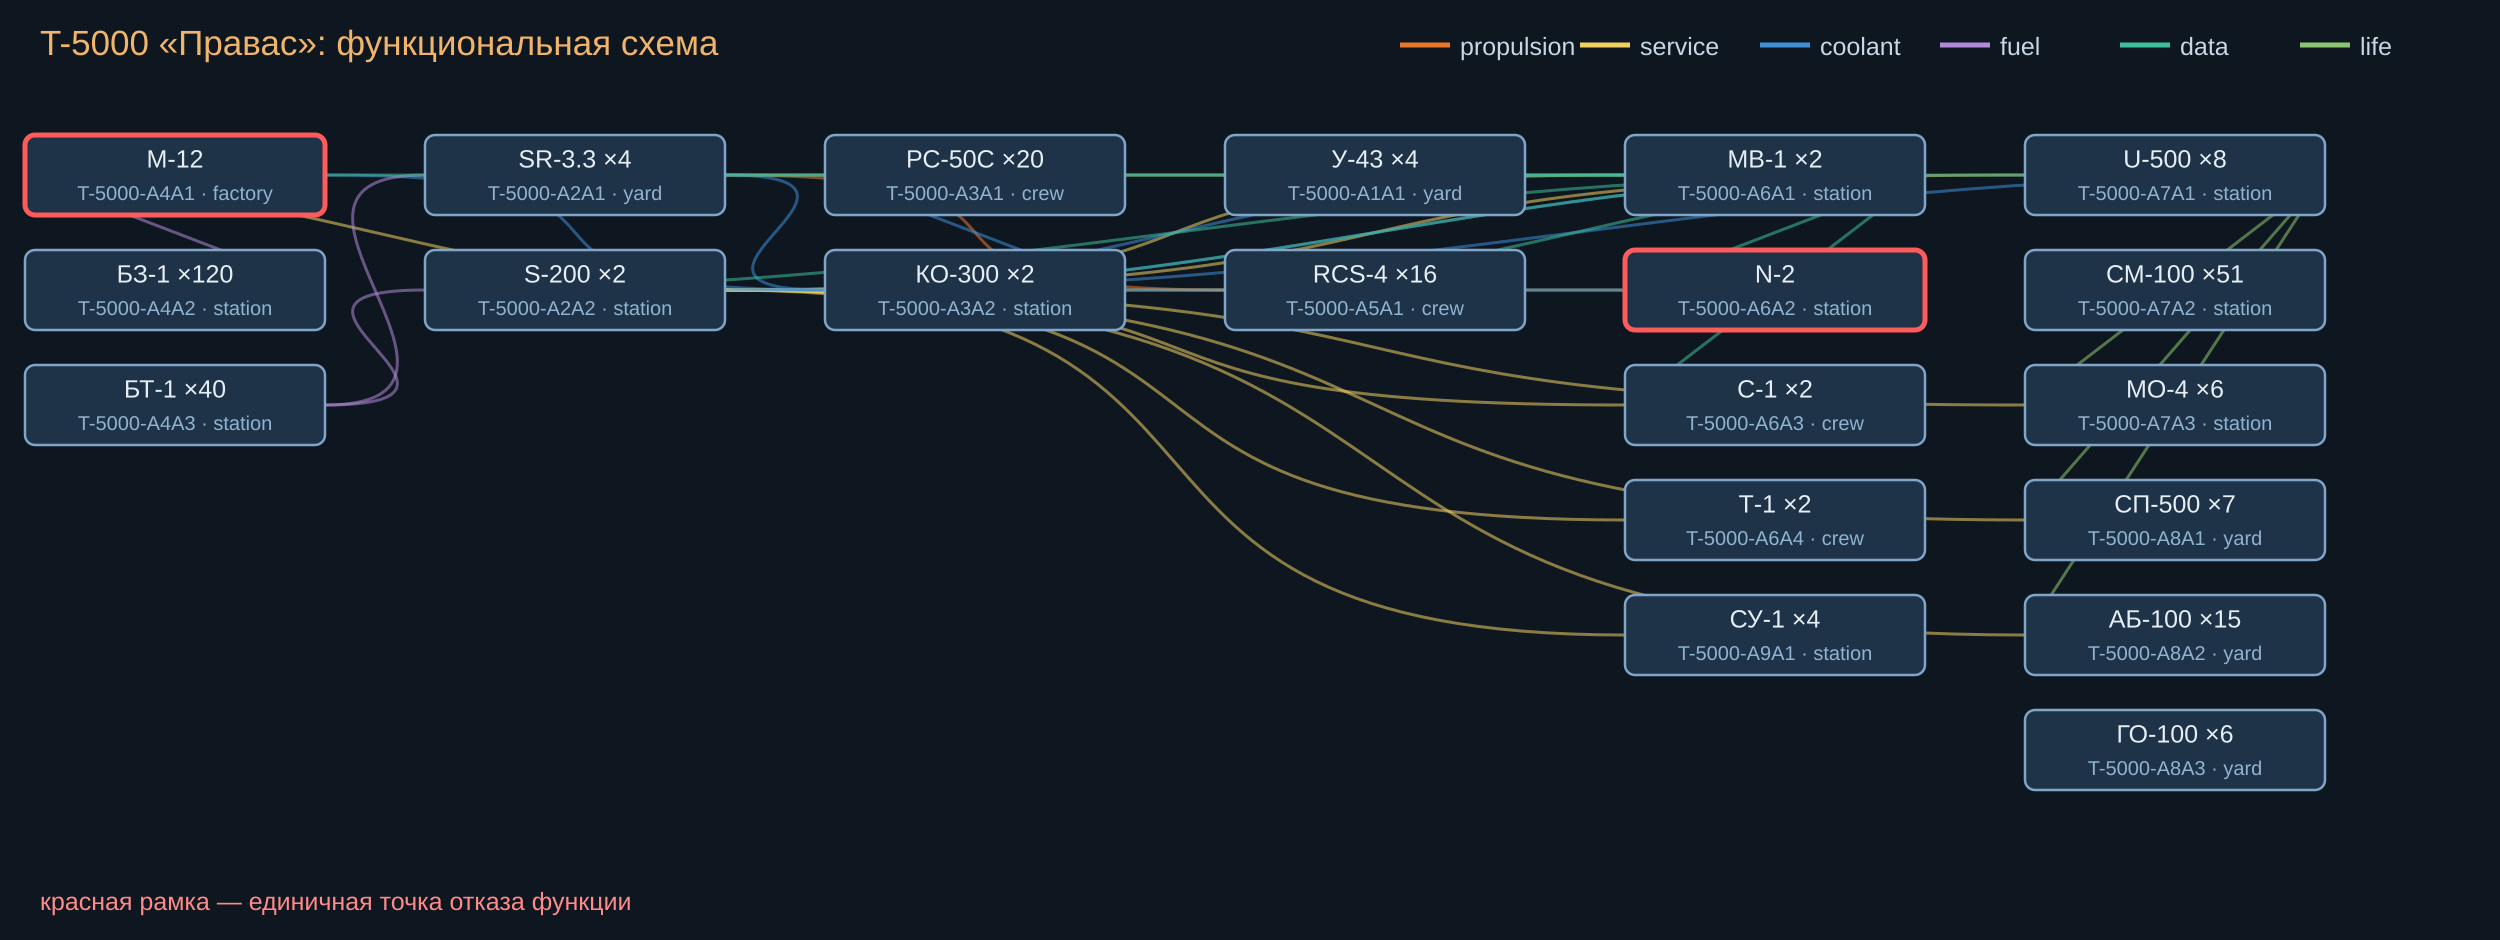
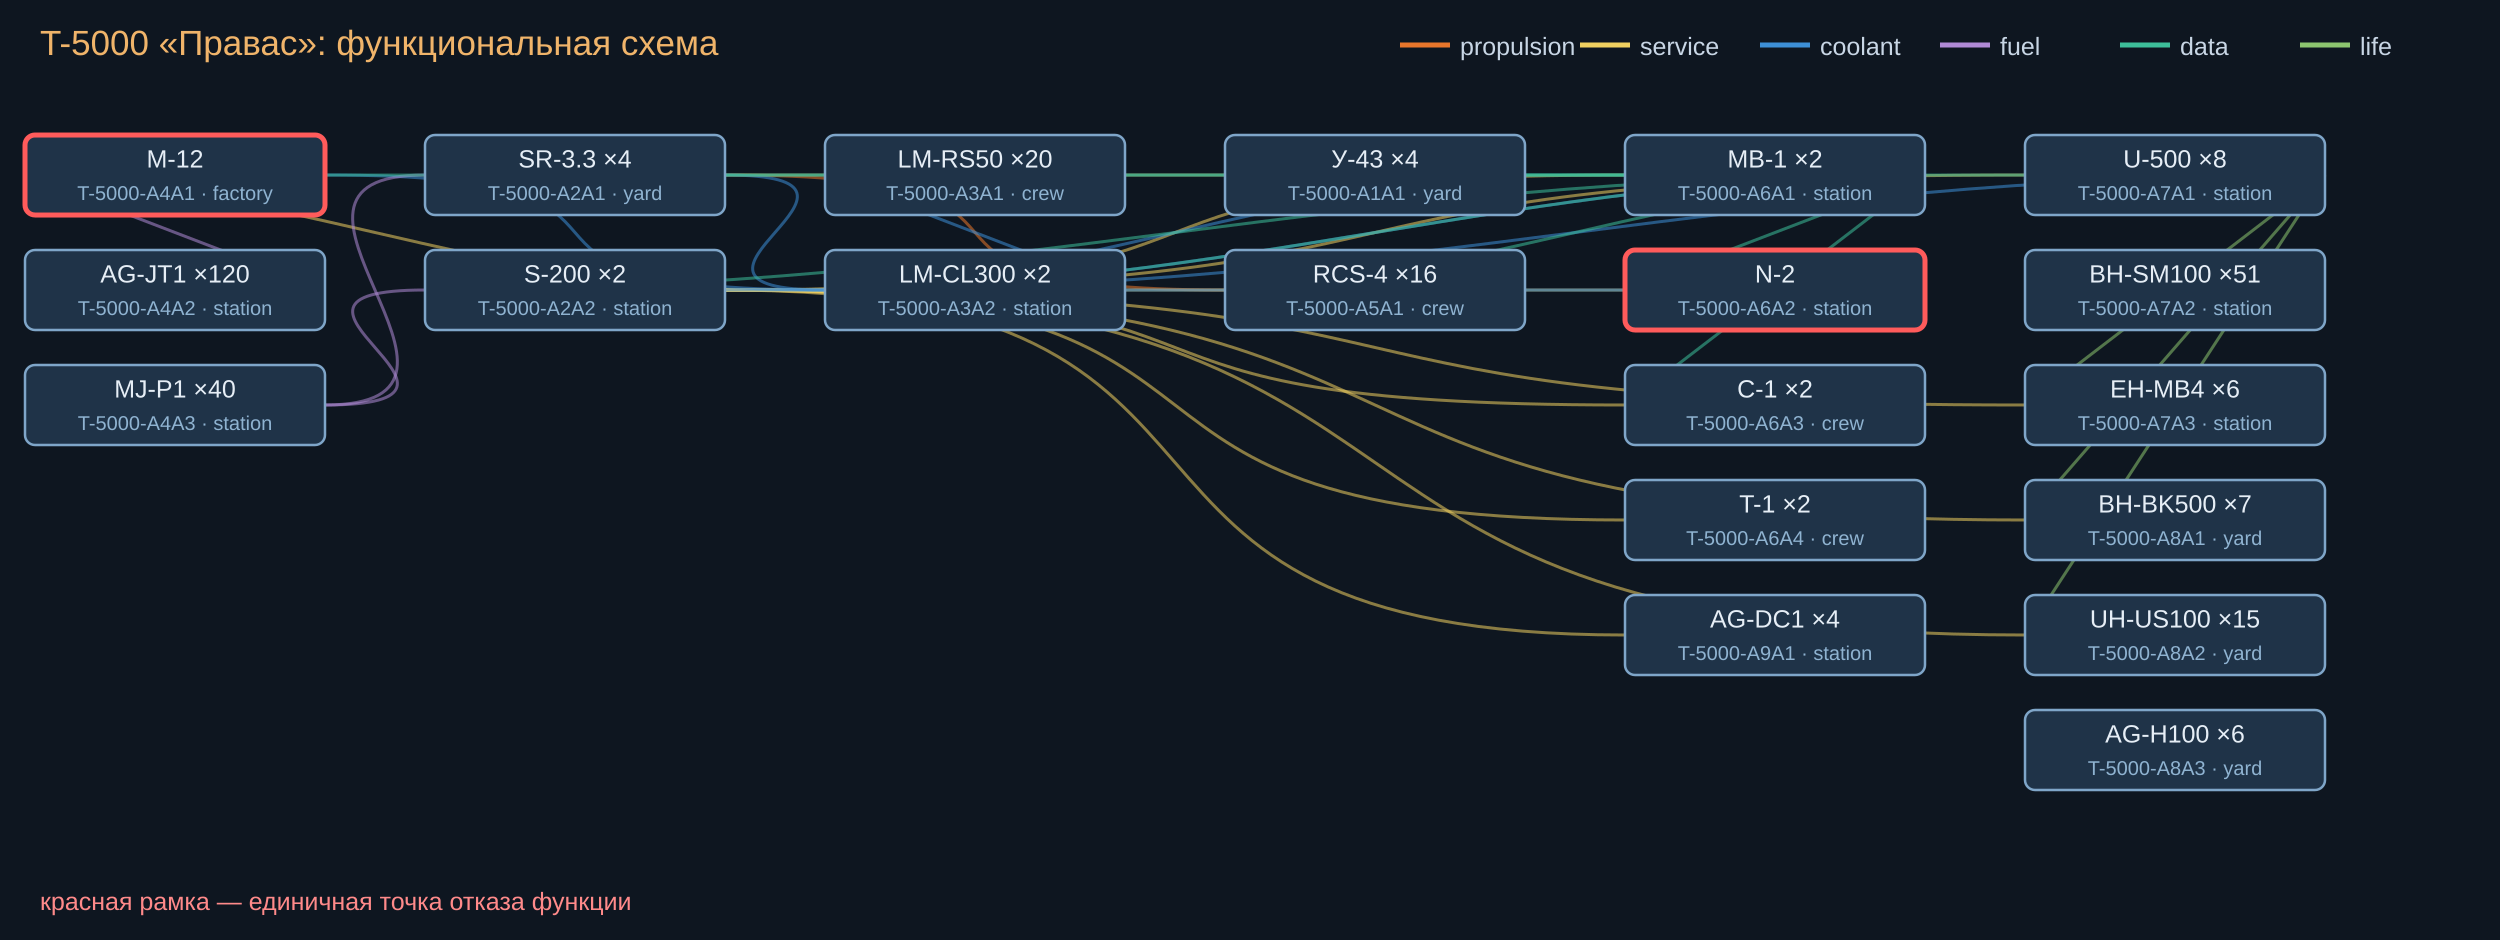
<svg xmlns="http://www.w3.org/2000/svg" viewBox="0 0 1000 376" font-family="Segoe UI, Arial, sans-serif" font-size="10">
  <rect width="100%" height="100%" fill="#0e1620" />
  <text x="16" y="22" fill="#f0b46a" font-size="14">T-5000 «Правас»: функциональная схема</text>
  <line x1="560" y1="18" x2="580" y2="18" stroke="#e8762b" stroke-width="2" />
  <text x="584" y="22" fill="#c8d6e5">propulsion</text>
  <line x1="632" y1="18" x2="652" y2="18" stroke="#f0d060" stroke-width="2" />
  <text x="656" y="22" fill="#c8d6e5">service</text>
  <line x1="704" y1="18" x2="724" y2="18" stroke="#3d8fd6" stroke-width="2" />
  <text x="728" y="22" fill="#c8d6e5">coolant</text>
  <line x1="776" y1="18" x2="796" y2="18" stroke="#b08ad6" stroke-width="2" />
  <text x="800" y="22" fill="#c8d6e5">fuel</text>
  <line x1="848" y1="18" x2="868" y2="18" stroke="#3dbf9a" stroke-width="2" />
  <text x="872" y="22" fill="#c8d6e5">data</text>
  <line x1="920" y1="18" x2="940" y2="18" stroke="#8cc56f" stroke-width="2" />
  <text x="944" y="22" fill="#c8d6e5">life</text>
  <path d="M290,70 C450.0,70 330.0,70 490,70" fill="none" stroke="#e8762b" stroke-opacity="0.55" stroke-width="1.2" />
  <path d="M290,70 C450.0,70 330.0,116 490,116" fill="none" stroke="#e8762b" stroke-opacity="0.55" stroke-width="1.2" />
  <path d="M290,116 C370.0,116 250.0,116 330,116" fill="none" stroke="#f0d060" stroke-opacity="0.55" stroke-width="1.2" />
  <path d="M290,116 C210.0,116 90.0,70 10,70" fill="none" stroke="#f0d060" stroke-opacity="0.55" stroke-width="1.2" />
  <path d="M290,116 C530.0,116 410.0,70 650,70" fill="none" stroke="#f0d060" stroke-opacity="0.55" stroke-width="1.2" />
  <path d="M290,116 C530.0,116 410.0,116 650,116" fill="none" stroke="#f0d060" stroke-opacity="0.55" stroke-width="1.2" />
  <path d="M290,116 C530.0,116 410.0,162 650,162" fill="none" stroke="#f0d060" stroke-opacity="0.55" stroke-width="1.2" />
  <path d="M290,116 C530.0,116 410.0,208 650,208" fill="none" stroke="#f0d060" stroke-opacity="0.55" stroke-width="1.2" />
  <path d="M290,116 C610.0,116 490.0,70 810,70" fill="none" stroke="#f0d060" stroke-opacity="0.55" stroke-width="1.2" />
  <path d="M290,116 C610.0,116 490.0,162 810,162" fill="none" stroke="#f0d060" stroke-opacity="0.55" stroke-width="1.2" />
  <path d="M290,116 C610.0,116 490.0,208 810,208" fill="none" stroke="#f0d060" stroke-opacity="0.55" stroke-width="1.2" />
  <path d="M290,116 C610.0,116 490.0,254 810,254" fill="none" stroke="#f0d060" stroke-opacity="0.55" stroke-width="1.2" />
  <path d="M290,116 C530.0,116 410.0,254 650,254" fill="none" stroke="#f0d060" stroke-opacity="0.55" stroke-width="1.2" />
  <path d="M610,70 C530.0,70 410.0,116 330,116" fill="none" stroke="#3d8fd6" stroke-opacity="0.55" stroke-width="1.2" />
  <path d="M290,70 C370.0,70 250.0,116 330,116" fill="none" stroke="#3d8fd6" stroke-opacity="0.55" stroke-width="1.2" />
  <path d="M290,116 C370.0,116 250.0,116 330,116" fill="none" stroke="#3d8fd6" stroke-opacity="0.55" stroke-width="1.2" />
  <path d="M130,70 C290.0,70 170.0,116 330,116" fill="none" stroke="#3d8fd6" stroke-opacity="0.55" stroke-width="1.2" />
  <path d="M770,70 C610.0,70 490.0,116 330,116" fill="none" stroke="#3d8fd6" stroke-opacity="0.55" stroke-width="1.2" />
  <path d="M770,116 C610.0,116 490.0,116 330,116" fill="none" stroke="#3d8fd6" stroke-opacity="0.55" stroke-width="1.2" />
  <path d="M930,70 C690.0,70 570.0,116 330,116" fill="none" stroke="#3d8fd6" stroke-opacity="0.55" stroke-width="1.2" />
  <path d="M450,116 C450.0,116 330.0,70 330,70" fill="none" stroke="#3d8fd6" stroke-opacity="0.55" stroke-width="1.2" />
  <path d="M130,116 C130.0,116 10.0,70 10,70" fill="none" stroke="#b08ad6" stroke-opacity="0.55" stroke-width="1.2" />
  <path d="M130,162 C210.0,162 90.0,70 170,70" fill="none" stroke="#b08ad6" stroke-opacity="0.55" stroke-width="1.2" />
  <path d="M130,162 C210.0,162 90.0,116 170,116" fill="none" stroke="#b08ad6" stroke-opacity="0.55" stroke-width="1.2" />
  <path d="M770,70 C690.0,70 570.0,70 490,70" fill="none" stroke="#3dbf9a" stroke-opacity="0.55" stroke-width="1.2" />
  <path d="M770,70 C530.0,70 410.0,70 170,70" fill="none" stroke="#3dbf9a" stroke-opacity="0.55" stroke-width="1.2" />
  <path d="M770,70 C530.0,70 410.0,116 170,116" fill="none" stroke="#3dbf9a" stroke-opacity="0.55" stroke-width="1.2" />
  <path d="M770,70 C610.0,70 490.0,116 330,116" fill="none" stroke="#3dbf9a" stroke-opacity="0.55" stroke-width="1.2" />
  <path d="M770,70 C450.0,70 330.0,70 10,70" fill="none" stroke="#3dbf9a" stroke-opacity="0.55" stroke-width="1.2" />
  <path d="M770,70 C690.0,70 570.0,116 490,116" fill="none" stroke="#3dbf9a" stroke-opacity="0.55" stroke-width="1.2" />
  <path d="M770,70 C770.0,70 650.0,116 650,116" fill="none" stroke="#3dbf9a" stroke-opacity="0.55" stroke-width="1.2" />
  <path d="M770,70 C770.0,70 650.0,162 650,162" fill="none" stroke="#3dbf9a" stroke-opacity="0.55" stroke-width="1.2" />
  <path d="M770,70 C850.0,70 730.0,70 810,70" fill="none" stroke="#3dbf9a" stroke-opacity="0.55" stroke-width="1.2" />
  <path d="M930,70 C930.0,70 810.0,208 810,208" fill="none" stroke="#8cc56f" stroke-opacity="0.55" stroke-width="1.2" />
  <path d="M930,70 C930.0,70 810.0,254 810,254" fill="none" stroke="#8cc56f" stroke-opacity="0.55" stroke-width="1.2" />
  <path d="M930,70 C930.0,70 810.0,162 810,162" fill="none" stroke="#8cc56f" stroke-opacity="0.55" stroke-width="1.2" />
  <rect x="490" y="54" width="120" height="32" rx="4" fill="#1f3348" stroke="#7fa6c9" stroke-width="1" />
  <text x="550" y="67" fill="#e6eef6" text-anchor="middle">У-43 ×4</text>
  <text x="550" y="80" fill="#8fb3d1" text-anchor="middle" font-size="8">T-5000-A1A1 · yard</text>
  <rect x="170" y="54" width="120" height="32" rx="4" fill="#1f3348" stroke="#7fa6c9" stroke-width="1" />
  <text x="230" y="67" fill="#e6eef6" text-anchor="middle">SR-3.3 ×4</text>
  <text x="230" y="80" fill="#8fb3d1" text-anchor="middle" font-size="8">T-5000-A2A1 · yard</text>
  <rect x="170" y="100" width="120" height="32" rx="4" fill="#1f3348" stroke="#7fa6c9" stroke-width="1" />
  <text x="230" y="113" fill="#e6eef6" text-anchor="middle">S-200 ×2</text>
  <text x="230" y="126" fill="#8fb3d1" text-anchor="middle" font-size="8">T-5000-A2A2 · station</text>
  <rect x="330" y="54" width="120" height="32" rx="4" fill="#1f3348" stroke="#7fa6c9" stroke-width="1" />
-   <text x="390" y="67" fill="#e6eef6" text-anchor="middle">РС-50С ×20</text>
+   <text x="390" y="67" fill="#e6eef6" text-anchor="middle">LM-RS50 ×20</text>
  <text x="390" y="80" fill="#8fb3d1" text-anchor="middle" font-size="8">T-5000-A3A1 · crew</text>
  <rect x="330" y="100" width="120" height="32" rx="4" fill="#1f3348" stroke="#7fa6c9" stroke-width="1" />
-   <text x="390" y="113" fill="#e6eef6" text-anchor="middle">КО-300 ×2</text>
+   <text x="390" y="113" fill="#e6eef6" text-anchor="middle">LM-CL300 ×2</text>
  <text x="390" y="126" fill="#8fb3d1" text-anchor="middle" font-size="8">T-5000-A3A2 · station</text>
  <rect x="10" y="54" width="120" height="32" rx="4" fill="#1f3348" stroke="#ff5b5b" stroke-width="2" />
  <text x="70" y="67" fill="#e6eef6" text-anchor="middle">М-12</text>
  <text x="70" y="80" fill="#8fb3d1" text-anchor="middle" font-size="8">T-5000-A4A1 · factory</text>
  <rect x="10" y="100" width="120" height="32" rx="4" fill="#1f3348" stroke="#7fa6c9" stroke-width="1" />
-   <text x="70" y="113" fill="#e6eef6" text-anchor="middle">БЗ-1 ×120</text>
+   <text x="70" y="113" fill="#e6eef6" text-anchor="middle">AG-JT1 ×120</text>
  <text x="70" y="126" fill="#8fb3d1" text-anchor="middle" font-size="8">T-5000-A4A2 · station</text>
  <rect x="10" y="146" width="120" height="32" rx="4" fill="#1f3348" stroke="#7fa6c9" stroke-width="1" />
-   <text x="70" y="159" fill="#e6eef6" text-anchor="middle">БТ-1 ×40</text>
+   <text x="70" y="159" fill="#e6eef6" text-anchor="middle">MJ-P1 ×40</text>
  <text x="70" y="172" fill="#8fb3d1" text-anchor="middle" font-size="8">T-5000-A4A3 · station</text>
  <rect x="490" y="100" width="120" height="32" rx="4" fill="#1f3348" stroke="#7fa6c9" stroke-width="1" />
  <text x="550" y="113" fill="#e6eef6" text-anchor="middle">RCS-4 ×16</text>
  <text x="550" y="126" fill="#8fb3d1" text-anchor="middle" font-size="8">T-5000-A5A1 · crew</text>
  <rect x="650" y="54" width="120" height="32" rx="4" fill="#1f3348" stroke="#7fa6c9" stroke-width="1" />
  <text x="710" y="67" fill="#e6eef6" text-anchor="middle">МВ-1 ×2</text>
  <text x="710" y="80" fill="#8fb3d1" text-anchor="middle" font-size="8">T-5000-A6A1 · station</text>
  <rect x="650" y="100" width="120" height="32" rx="4" fill="#1f3348" stroke="#ff5b5b" stroke-width="2" />
  <text x="710" y="113" fill="#e6eef6" text-anchor="middle">N-2</text>
  <text x="710" y="126" fill="#8fb3d1" text-anchor="middle" font-size="8">T-5000-A6A2 · station</text>
  <rect x="650" y="146" width="120" height="32" rx="4" fill="#1f3348" stroke="#7fa6c9" stroke-width="1" />
  <text x="710" y="159" fill="#e6eef6" text-anchor="middle">C-1 ×2</text>
  <text x="710" y="172" fill="#8fb3d1" text-anchor="middle" font-size="8">T-5000-A6A3 · crew</text>
  <rect x="650" y="192" width="120" height="32" rx="4" fill="#1f3348" stroke="#7fa6c9" stroke-width="1" />
-   <text x="710" y="205" fill="#e6eef6" text-anchor="middle">Т-1 ×2</text>
+   <text x="710" y="205" fill="#e6eef6" text-anchor="middle">T-1 ×2</text>
  <text x="710" y="218" fill="#8fb3d1" text-anchor="middle" font-size="8">T-5000-A6A4 · crew</text>
  <rect x="810" y="54" width="120" height="32" rx="4" fill="#1f3348" stroke="#7fa6c9" stroke-width="1" />
  <text x="870" y="67" fill="#e6eef6" text-anchor="middle">U-500 ×8</text>
  <text x="870" y="80" fill="#8fb3d1" text-anchor="middle" font-size="8">T-5000-A7A1 · station</text>
  <rect x="810" y="100" width="120" height="32" rx="4" fill="#1f3348" stroke="#7fa6c9" stroke-width="1" />
-   <text x="870" y="113" fill="#e6eef6" text-anchor="middle">СМ-100 ×51</text>
+   <text x="870" y="113" fill="#e6eef6" text-anchor="middle">BH-SM100 ×51</text>
  <text x="870" y="126" fill="#8fb3d1" text-anchor="middle" font-size="8">T-5000-A7A2 · station</text>
  <rect x="810" y="146" width="120" height="32" rx="4" fill="#1f3348" stroke="#7fa6c9" stroke-width="1" />
-   <text x="870" y="159" fill="#e6eef6" text-anchor="middle">МО-4 ×6</text>
+   <text x="870" y="159" fill="#e6eef6" text-anchor="middle">EH-MB4 ×6</text>
  <text x="870" y="172" fill="#8fb3d1" text-anchor="middle" font-size="8">T-5000-A7A3 · station</text>
  <rect x="810" y="192" width="120" height="32" rx="4" fill="#1f3348" stroke="#7fa6c9" stroke-width="1" />
-   <text x="870" y="205" fill="#e6eef6" text-anchor="middle">СП-500 ×7</text>
+   <text x="870" y="205" fill="#e6eef6" text-anchor="middle">BH-BK500 ×7</text>
  <text x="870" y="218" fill="#8fb3d1" text-anchor="middle" font-size="8">T-5000-A8A1 · yard</text>
  <rect x="810" y="238" width="120" height="32" rx="4" fill="#1f3348" stroke="#7fa6c9" stroke-width="1" />
-   <text x="870" y="251" fill="#e6eef6" text-anchor="middle">АБ-100 ×15</text>
+   <text x="870" y="251" fill="#e6eef6" text-anchor="middle">UH-US100 ×15</text>
  <text x="870" y="264" fill="#8fb3d1" text-anchor="middle" font-size="8">T-5000-A8A2 · yard</text>
  <rect x="810" y="284" width="120" height="32" rx="4" fill="#1f3348" stroke="#7fa6c9" stroke-width="1" />
-   <text x="870" y="297" fill="#e6eef6" text-anchor="middle">ГО-100 ×6</text>
+   <text x="870" y="297" fill="#e6eef6" text-anchor="middle">AG-H100 ×6</text>
  <text x="870" y="310" fill="#8fb3d1" text-anchor="middle" font-size="8">T-5000-A8A3 · yard</text>
  <rect x="650" y="238" width="120" height="32" rx="4" fill="#1f3348" stroke="#7fa6c9" stroke-width="1" />
-   <text x="710" y="251" fill="#e6eef6" text-anchor="middle">СУ-1 ×4</text>
+   <text x="710" y="251" fill="#e6eef6" text-anchor="middle">AG-DC1 ×4</text>
  <text x="710" y="264" fill="#8fb3d1" text-anchor="middle" font-size="8">T-5000-A9A1 · station</text>
  <text x="16" y="364" fill="#ff8a8a">красная рамка — единичная точка отказа функции</text>
</svg>
